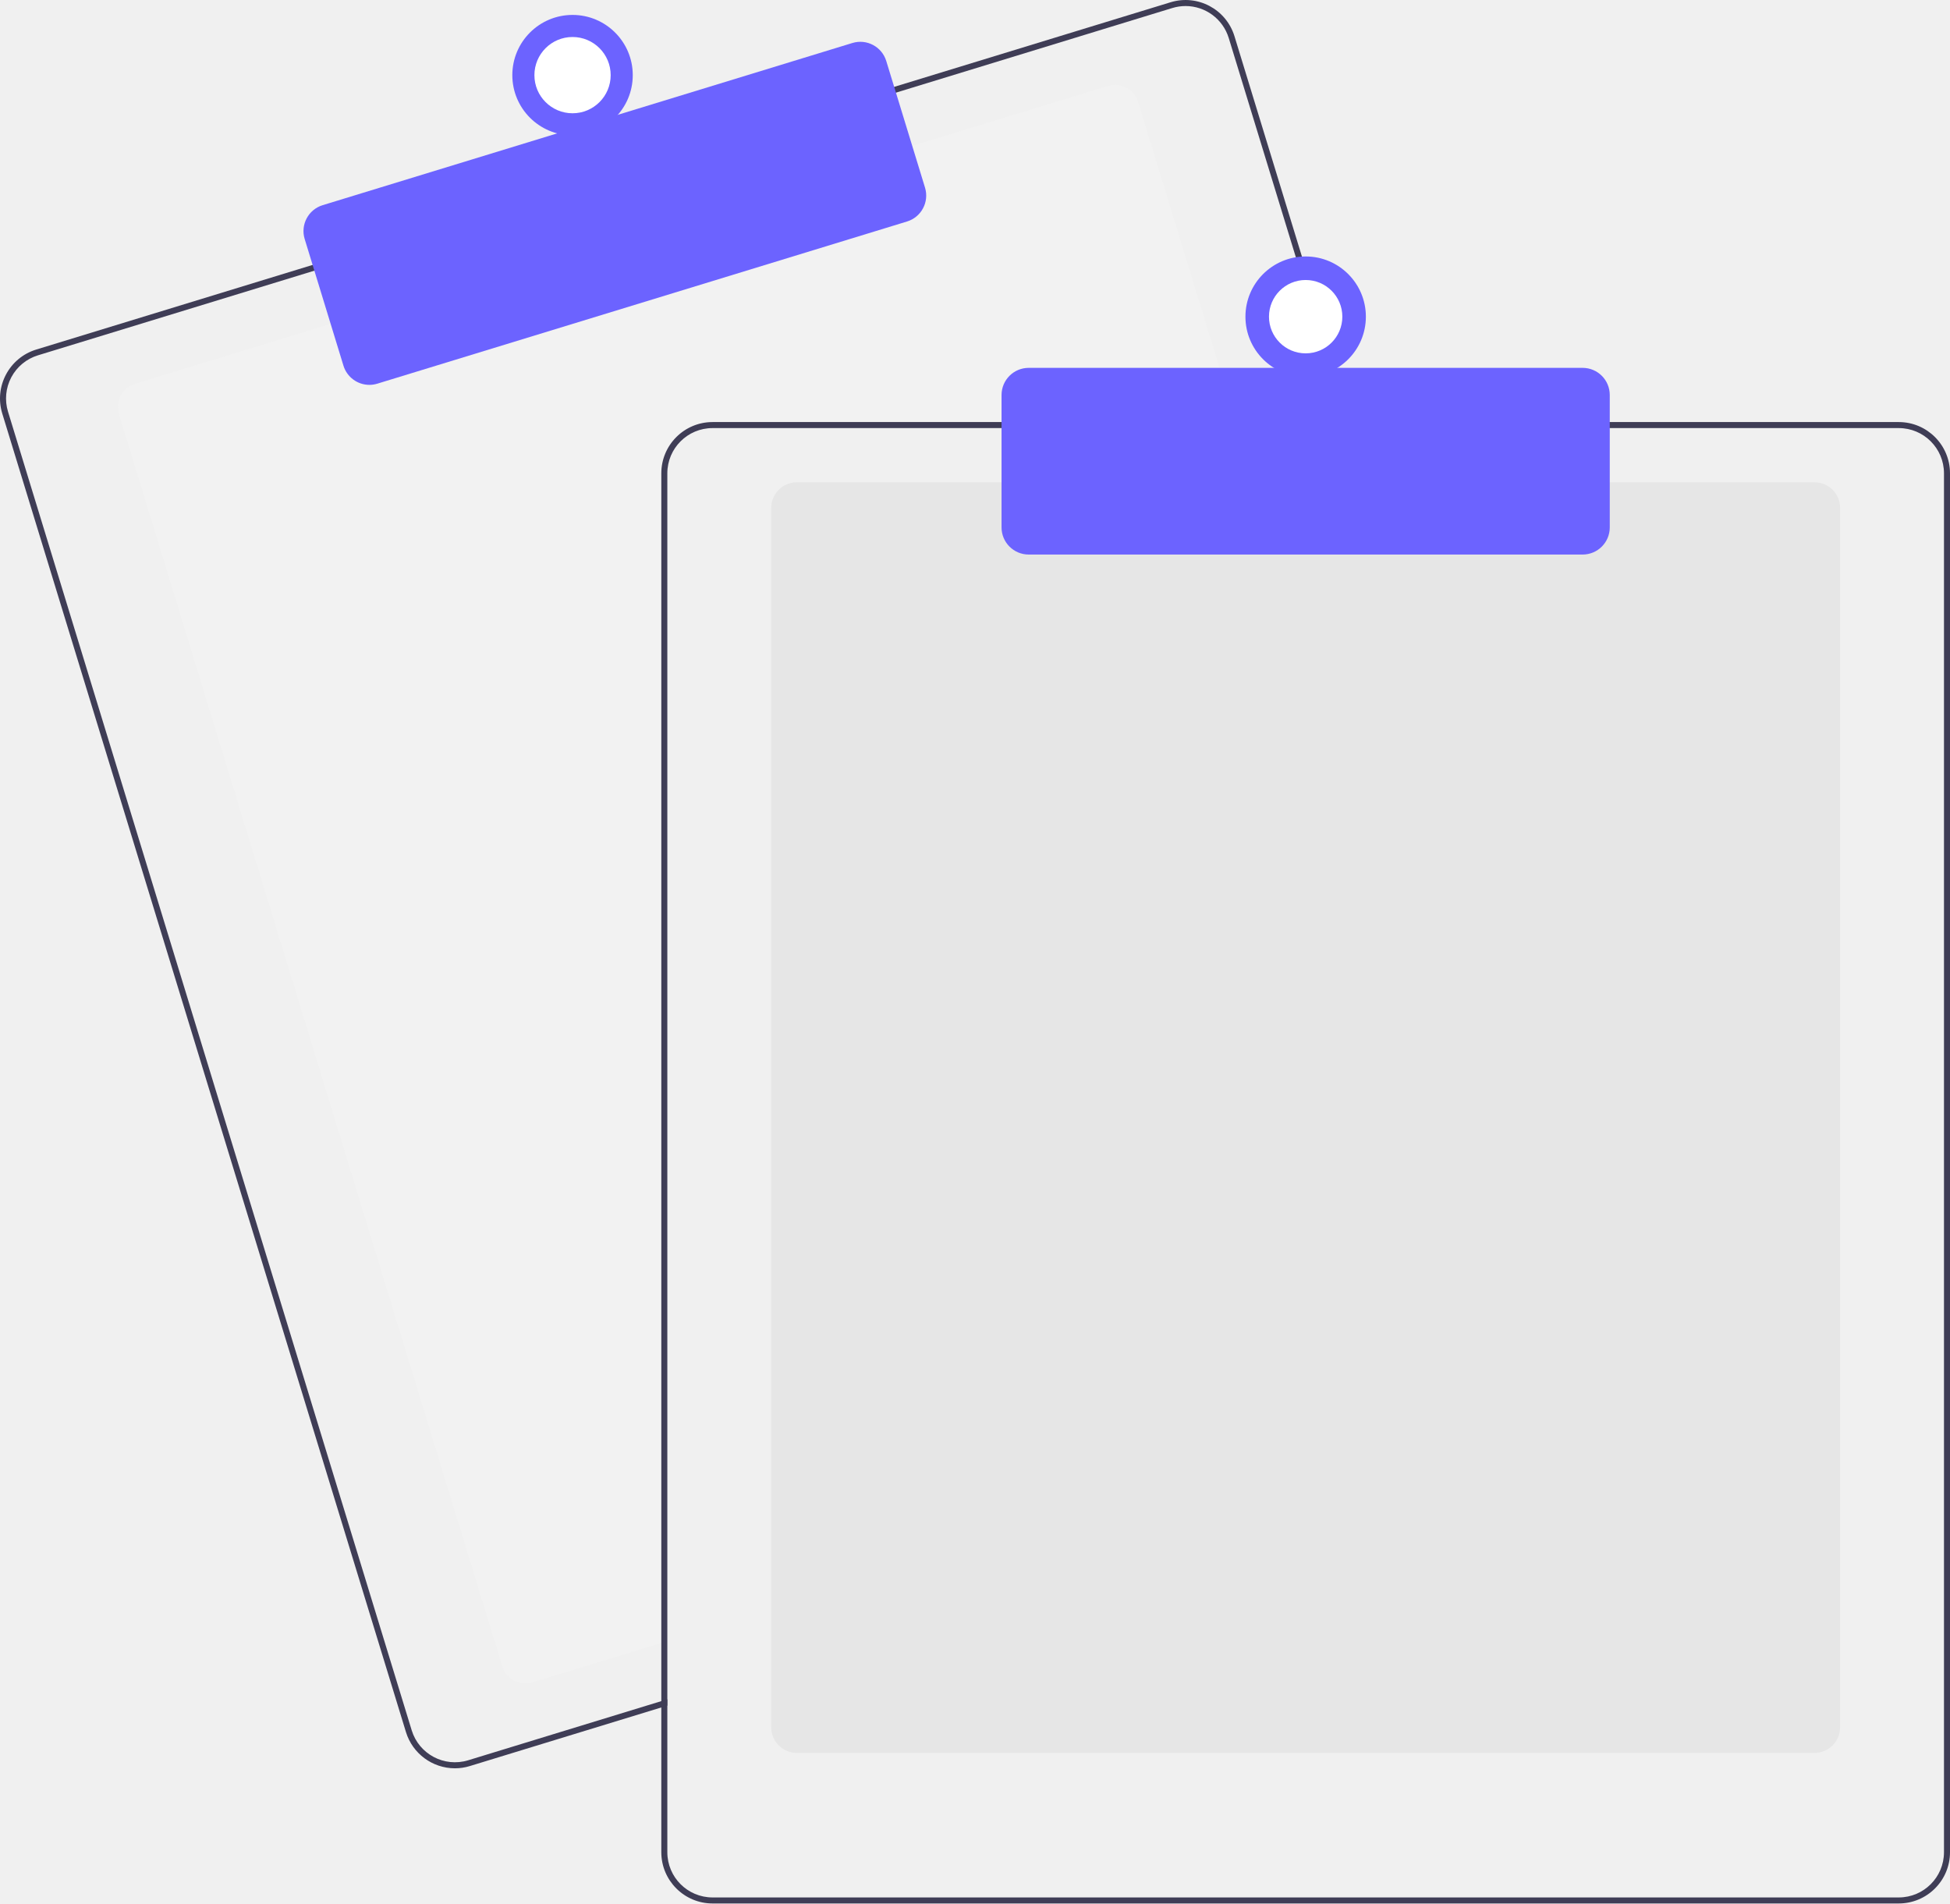
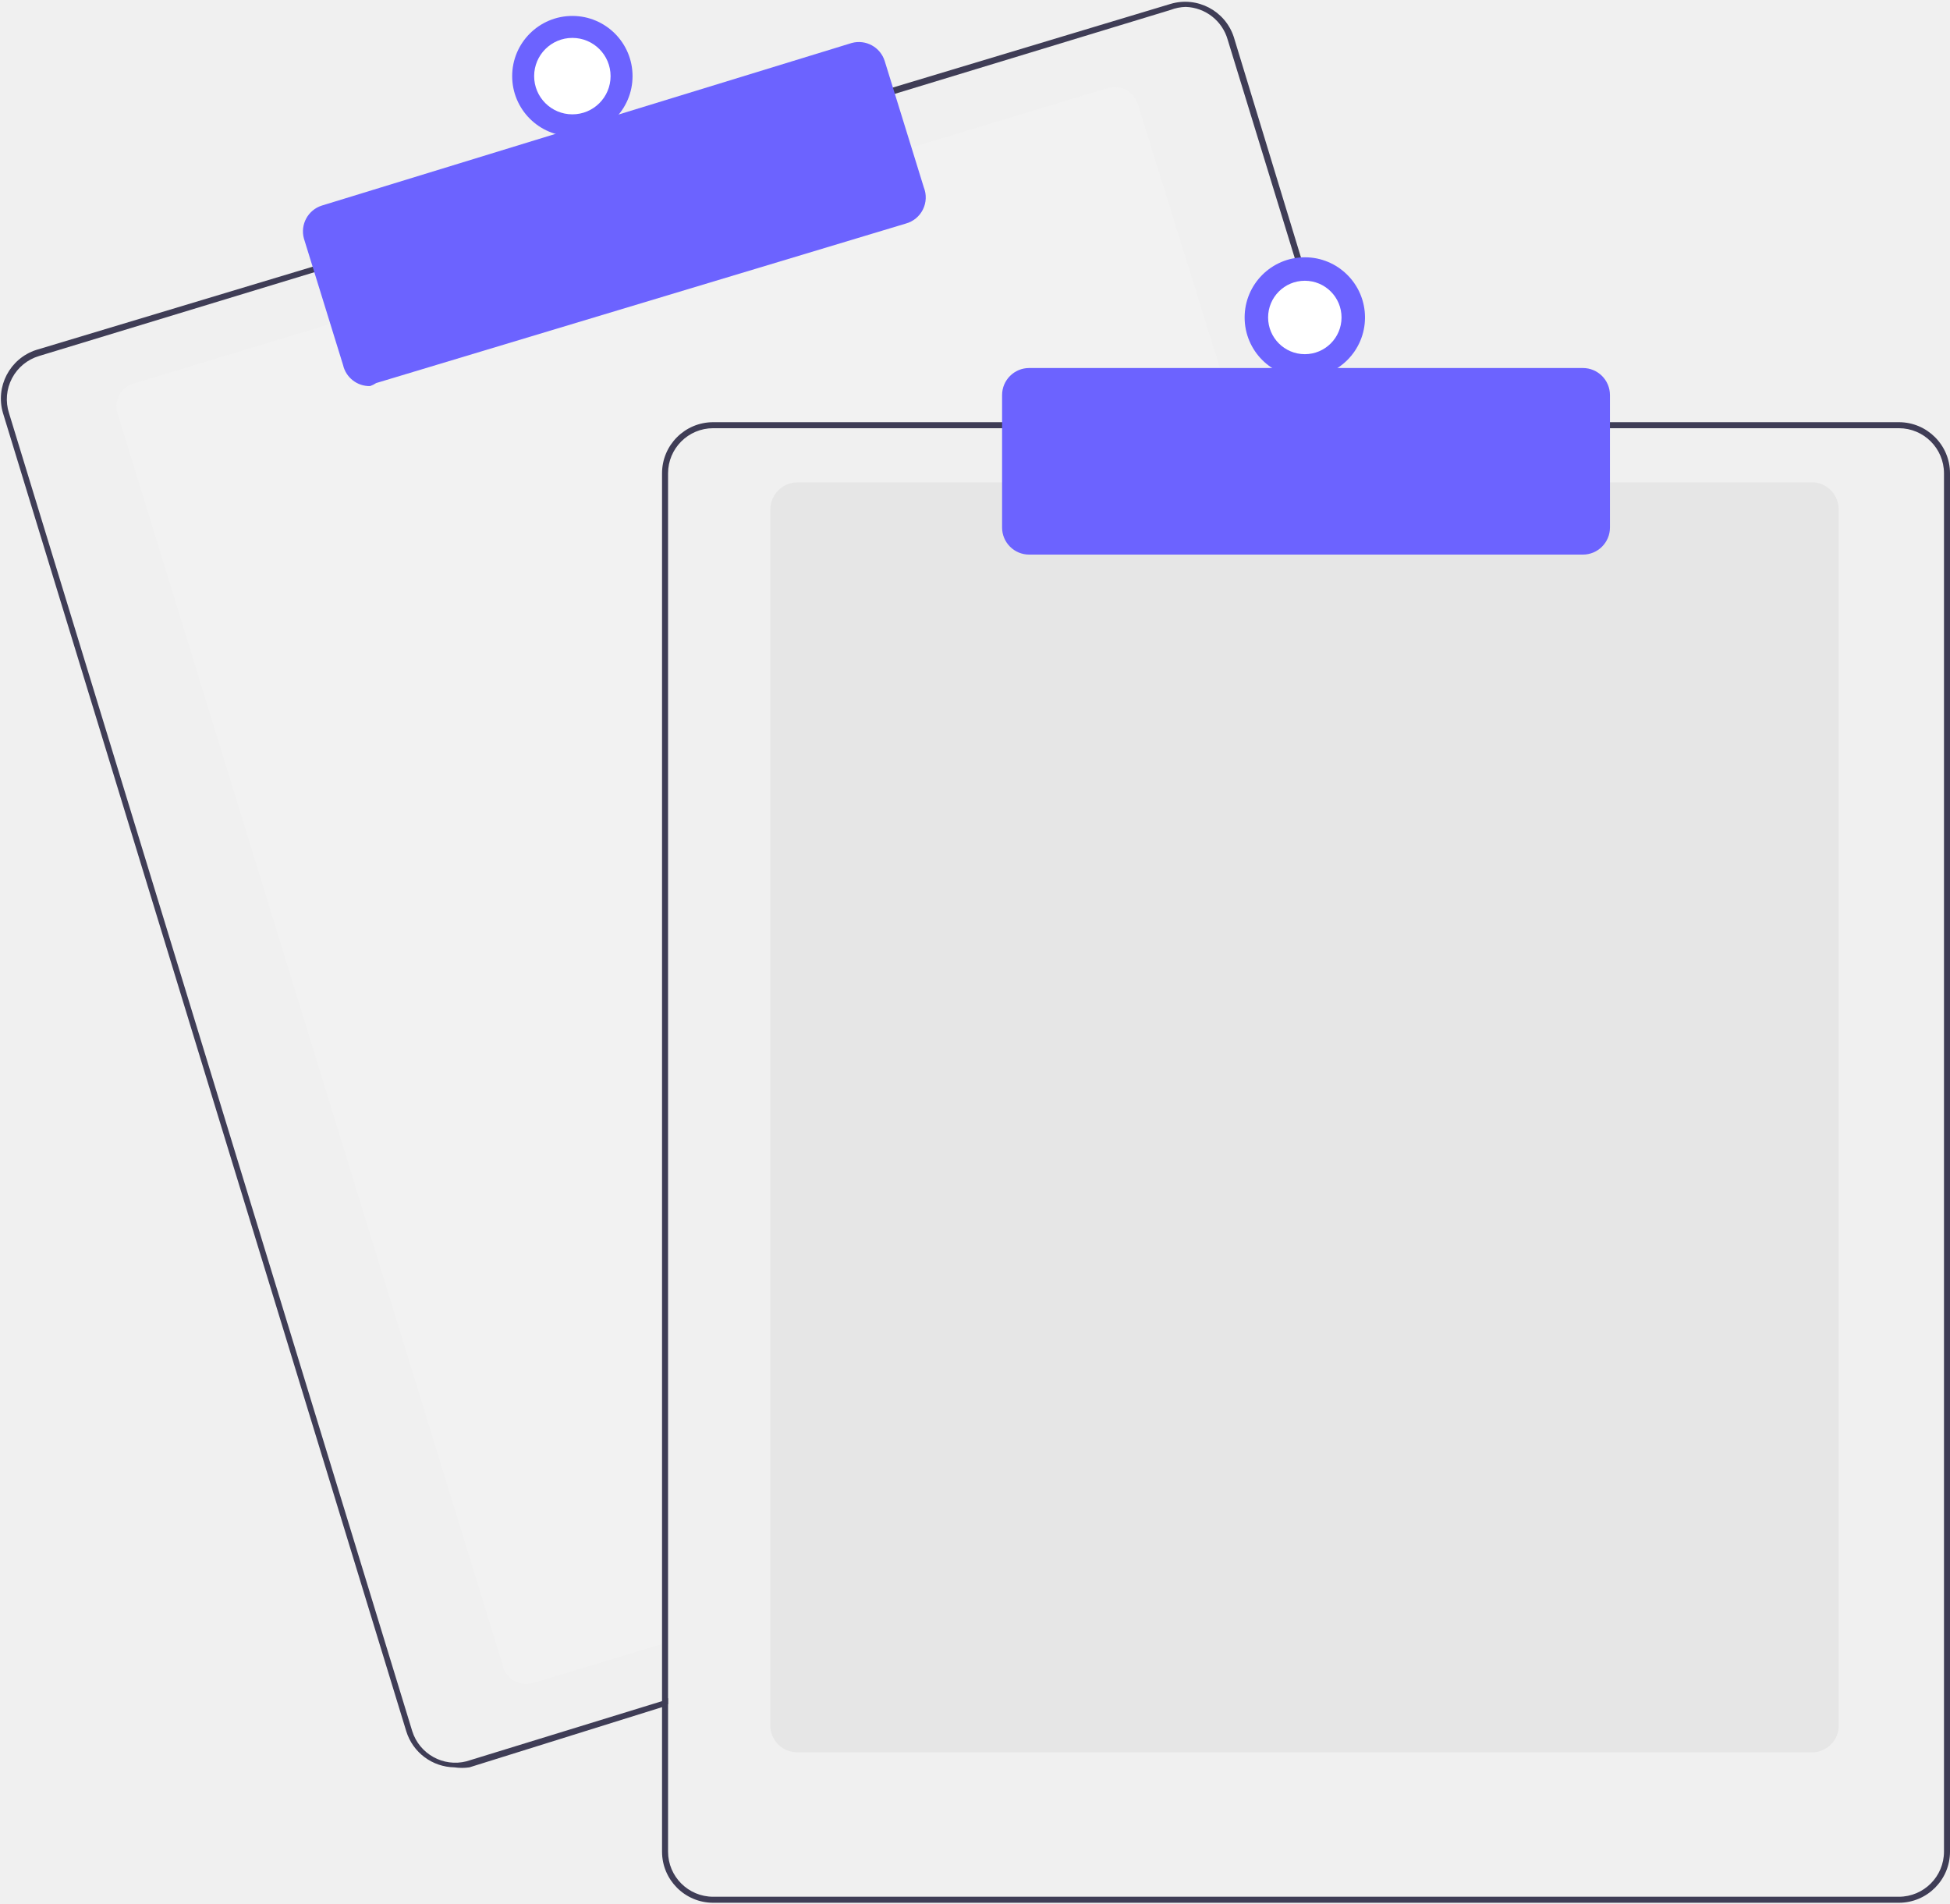
- <svg xmlns="http://www.w3.org/2000/svg" id="b21613c9-2bf0-4d37-bef0-3b193d34fc5d" data-name="Layer 1" width="647.636" height="632.174" viewBox="0 0 647.636 632.174">
-   <path d="M687.328,276.087H512.818a15.018,15.018,0,0,0-15,15v387.85l-2,.61-42.81,13.11a8.007,8.007,0,0,1-9.99-5.31L315.678,271.397a8.003,8.003,0,0,1,5.31-9.99l65.97-20.2,191.25-58.54,65.97-20.2a7.989,7.989,0,0,1,9.99,5.3l32.55,106.32Z" transform="translate(-276.1819 -133.9131)" fill="#f2f2f2" />
-   <path d="M725.408,274.087l-39.23-128.14a16.994,16.994,0,0,0-21.23-11.28l-92.75,28.39L380.958,221.607l-92.75,28.4a17.015,17.015,0,0,0-11.28,21.23l134.08,437.93a17.027,17.027,0,0,0,16.26,12.03,16.789,16.789,0,0,0,4.97-.75l63.58-19.46,2-.62v-2.09l-2,.61-64.17,19.65a15.015,15.015,0,0,1-18.73-9.95l-134.07-437.94a14.979,14.979,0,0,1,9.95-18.73l92.75-28.4,191.24-58.54,92.75-28.4a15.156,15.156,0,0,1,4.41-.66,15.015,15.015,0,0,1,14.32,10.61l39.05,127.56.62,2h2.08Z" transform="translate(-276.1819 -133.9131)" fill="#3f3d56" />
-   <path d="M398.863,261.734a9.016,9.016,0,0,1-8.611-6.367l-12.88-42.072a8.999,8.999,0,0,1,5.971-11.24l175.939-53.864a9.009,9.009,0,0,1,11.241,5.971l12.88,42.072a9.01,9.01,0,0,1-5.971,11.241L401.492,261.339A8.976,8.976,0,0,1,398.863,261.734Z" transform="translate(-276.1819 -133.9131)" fill="#6c63ff" />
-   <circle cx="190.154" cy="24.955" r="20" fill="#6c63ff" />
-   <circle cx="190.154" cy="24.955" r="12.665" fill="#fff" />
-   <path d="M878.818,716.087h-338a8.51,8.51,0,0,1-8.5-8.5v-405a8.51,8.51,0,0,1,8.5-8.5h338a8.51,8.51,0,0,1,8.5,8.5v405A8.51,8.51,0,0,1,878.818,716.087Z" transform="translate(-276.1819 -133.9131)" fill="#e6e6e6" />
-   <path d="M723.318,274.087h-210.5a17.024,17.024,0,0,0-17,17v407.8l2-.61v-407.19a15.018,15.018,0,0,1,15-15H723.938Zm183.5,0h-394a17.024,17.024,0,0,0-17,17v458a17.024,17.024,0,0,0,17,17h394a17.024,17.024,0,0,0,17-17v-458A17.024,17.024,0,0,0,906.818,274.087Zm15,475a15.018,15.018,0,0,1-15,15h-394a15.018,15.018,0,0,1-15-15v-458a15.018,15.018,0,0,1,15-15h394a15.018,15.018,0,0,1,15,15Z" transform="translate(-276.1819 -133.9131)" fill="#3f3d56" />
-   <path d="M801.818,318.087h-184a9.01,9.01,0,0,1-9-9v-44a9.01,9.01,0,0,1,9-9h184a9.01,9.01,0,0,1,9,9v44A9.01,9.01,0,0,1,801.818,318.087Z" transform="translate(-276.1819 -133.9131)" fill="#6c63ff" />
-   <circle cx="433.636" cy="105.174" r="20" fill="#6c63ff" />
-   <circle cx="433.636" cy="105.174" r="12.182" fill="#fff" />
+ <svg xmlns="http://www.w3.org/2000/svg" data-name="Layer 1" width="647.6" height="632.2" viewBox="0 0 648 632">
+   <path d="M411 142H237a15 15 0 0 0-15 15v388l-2 1-43 13a8 8 0 0 1-10-6L39 137a8 8 0 0 1 6-10l66-20 191-58 66-20a8 8 0 0 1 10 5l33 106Z" fill="#f2f2f2" />
+   <path d="M449 140 410 12a17 17 0 0 0-21-11l-93 28-191 59-93 28a17 17 0 0 0-11 21l134 438a17 17 0 0 0 16 12 17 17 0 0 0 5 0l64-20 2-1v-2l-2 1-65 20a15 15 0 0 1-18-10L3 137a15 15 0 0 1 10-19l92-28 192-59 92-28a15 15 0 0 1 5-1 15 15 0 0 1 14 11l39 127 1 2h2Z" fill="#3f3d56" />
+   <path d="M123 128a9 9 0 0 1-9-7l-13-42a9 9 0 0 1 6-11l176-54a9 9 0 0 1 11 6l13 42a9 9 0 0 1-6 12l-176 53a9 9 0 0 1-2 1Z" fill="#6c63ff" />
+   <circle cx="190.2" cy="25" r="20" fill="#6c63ff" />
+   <circle cx="190.2" cy="25" r="12.7" fill="#fff" />
+   <path d="M603 582H265a9 9 0 0 1-9-8V169a9 9 0 0 1 9-9h338a9 9 0 0 1 8 9v405a9 9 0 0 1-8 8Z" fill="#e6e6e6" />
+   <path d="M447 140H237a17 17 0 0 0-17 17v408l2-1V157a15 15 0 0 1 15-15h211Zm184 0H237a17 17 0 0 0-17 17v458a17 17 0 0 0 17 17h394a17 17 0 0 0 17-17V157a17 17 0 0 0-17-17Zm15 475a15 15 0 0 1-15 15H237a15 15 0 0 1-15-15V157a15 15 0 0 1 15-15h394a15 15 0 0 1 15 15Z" fill="#3f3d56" />
+   <path d="M526 184H342a9 9 0 0 1-9-9v-44a9 9 0 0 1 9-9h184a9 9 0 0 1 9 9v44a9 9 0 0 1-9 9Z" fill="#6c63ff" />
+   <circle cx="433.6" cy="105.2" r="20" fill="#6c63ff" />
+   <circle cx="433.6" cy="105.2" r="12.2" fill="#fff" />
</svg>
